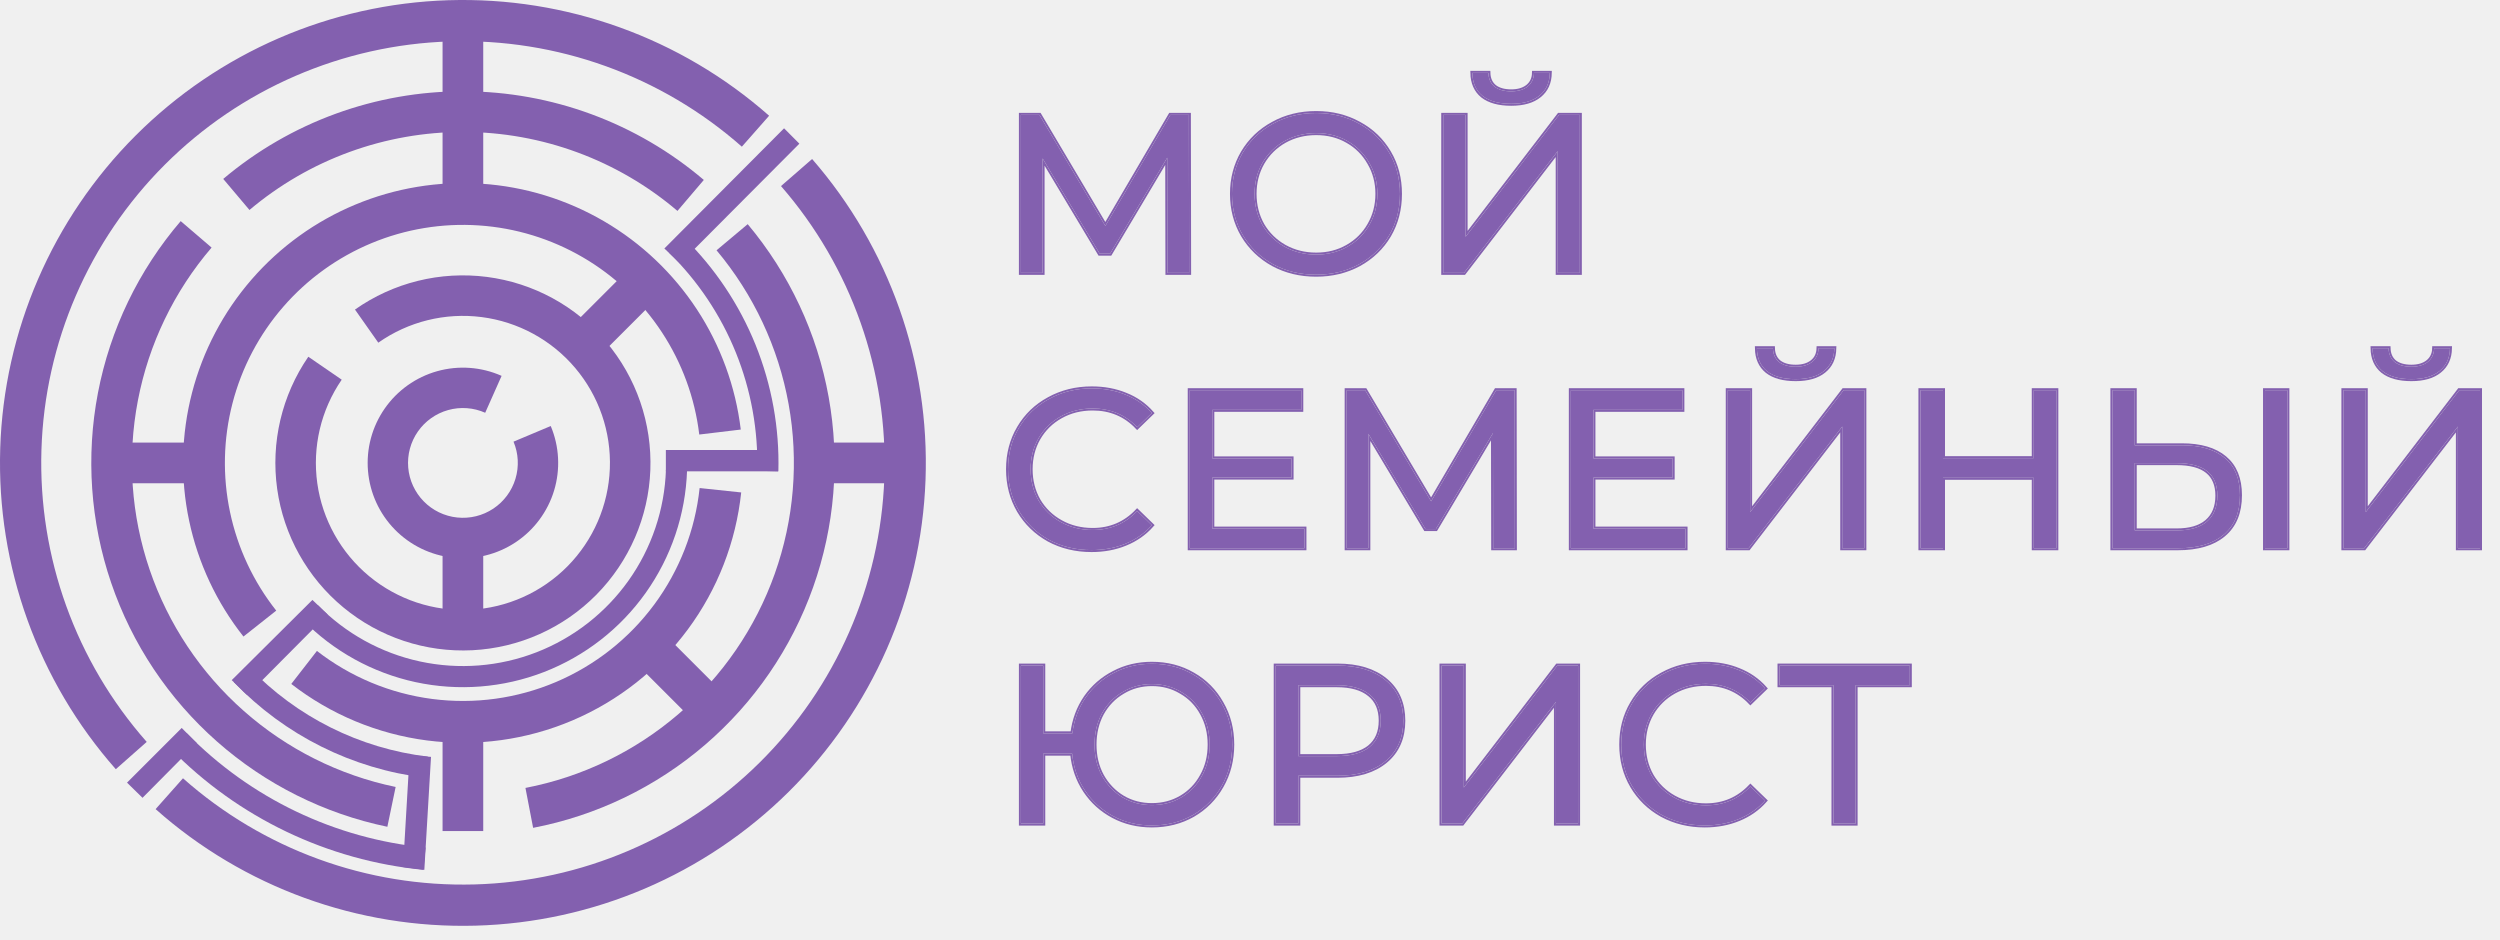
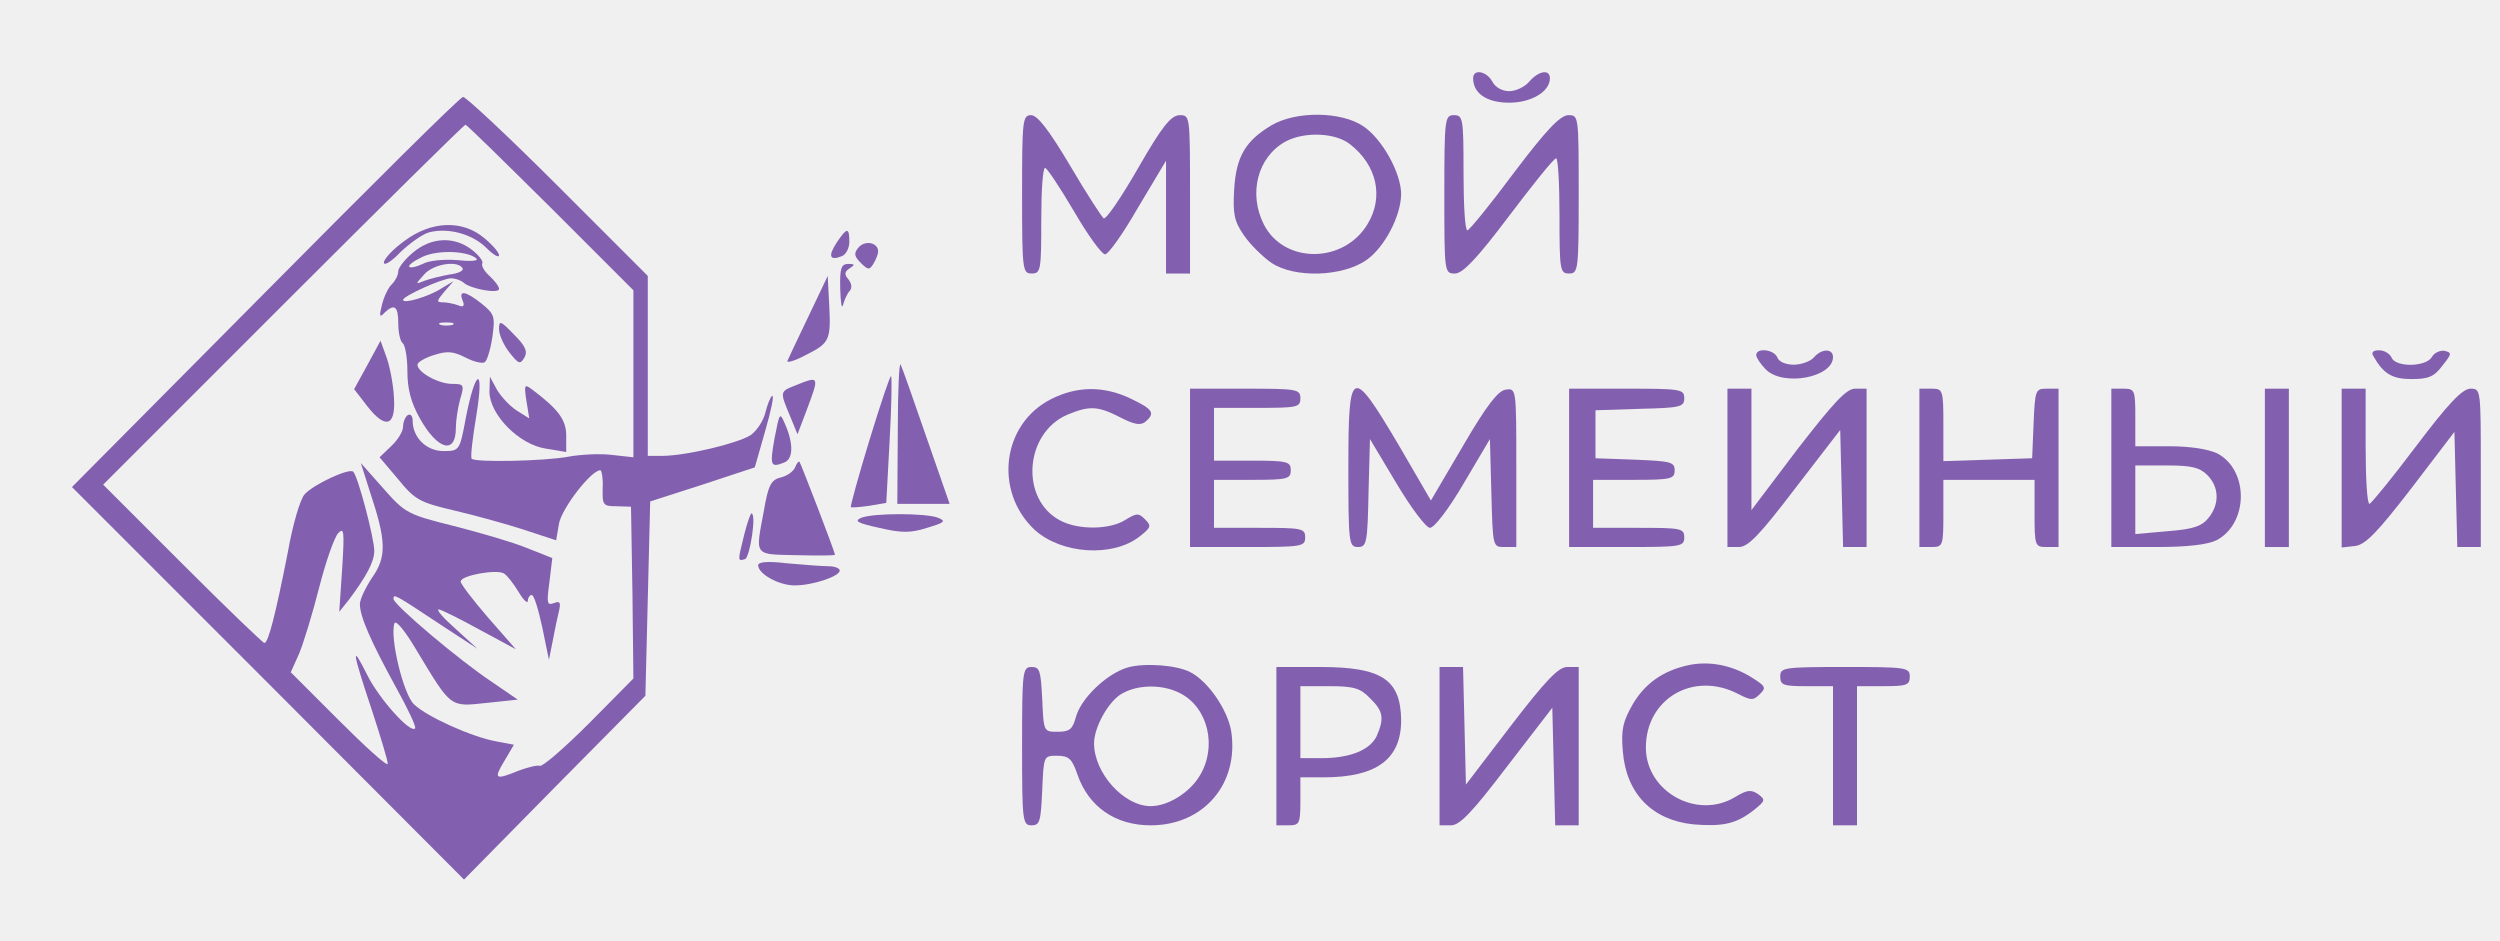
- <svg xmlns="http://www.w3.org/2000/svg" width="125" height="47" viewBox="0 0 125 47" fill="none">
-   <path d="M38.456 5.787C34.041 1.892 28.306 -0.173 22.421 0.011C16.535 0.196 10.941 2.617 6.778 6.781C2.615 10.945 0.195 16.539 0.011 22.425C-0.172 28.31 1.894 34.044 5.79 38.46L7.336 37.095C3.787 33.073 1.905 27.85 2.072 22.489C2.239 17.128 4.444 12.032 8.236 8.239C12.028 4.446 17.124 2.24 22.485 2.072C27.846 1.904 33.07 3.786 37.093 7.334L38.456 5.787Z" fill="#8360af" />
-   <path d="M7.78 40.456C12.178 44.36 17.898 46.444 23.777 46.283C29.656 46.123 35.254 43.731 39.433 39.592C43.611 35.454 46.058 29.88 46.276 24.003C46.494 18.126 44.466 12.386 40.605 7.95L39.05 9.304C42.567 13.345 44.414 18.573 44.216 23.927C44.017 29.28 41.788 34.358 37.982 38.127C34.175 41.897 29.076 44.076 23.721 44.222C18.366 44.368 13.155 42.47 9.149 38.914L7.78 40.456Z" fill="#8360af" />
-   <path d="M9.035 11.056C6.933 13.509 5.507 16.468 4.898 19.64C4.289 22.813 4.517 26.089 5.56 29.146C6.603 32.204 8.425 34.936 10.847 37.074C13.268 39.212 16.205 40.682 19.368 41.339L19.782 39.348C16.965 38.763 14.349 37.454 12.193 35.55C10.036 33.646 8.413 31.212 7.484 28.49C6.555 25.767 6.352 22.849 6.895 20.024C7.437 17.199 8.707 14.564 10.579 12.379L9.035 11.056Z" fill="#8360af" />
-   <path d="M35.191 8.997C31.84 6.145 27.586 4.574 23.186 4.564C18.785 4.555 14.524 6.108 11.162 8.946L12.473 10.499C15.468 7.972 19.262 6.589 23.181 6.598C27.1 6.606 30.889 8.005 33.873 10.546L35.191 8.997Z" fill="#8360af" />
-   <path d="M26.656 41.392C29.834 40.781 32.798 39.35 35.253 37.241C37.708 35.132 39.57 32.419 40.654 29.369C41.738 26.319 42.007 23.039 41.433 19.854C40.86 16.669 39.464 13.688 37.385 11.208L35.827 12.514C37.679 14.723 38.922 17.377 39.432 20.214C39.943 23.051 39.704 25.972 38.738 28.688C37.773 31.404 36.115 33.821 33.928 35.699C31.742 37.577 29.103 38.851 26.272 39.396L26.656 41.392Z" fill="#8360af" />
-   <path d="M14.564 34.197C16.533 35.726 18.875 36.701 21.347 37.022C23.819 37.342 26.332 36.996 28.626 36.02C30.919 35.044 32.911 33.473 34.393 31.469C35.876 29.465 36.797 27.101 37.06 24.622L34.981 24.402C34.758 26.511 33.974 28.521 32.713 30.226C31.452 31.93 29.758 33.267 27.807 34.097C25.856 34.928 23.718 35.222 21.616 34.949C19.513 34.676 17.521 33.847 15.846 32.546L14.564 34.197Z" fill="#8360af" />
-   <path d="M15.416 17.837C14.089 19.769 13.534 22.127 13.859 24.447C14.184 26.767 15.366 28.882 17.172 30.374C18.978 31.867 21.277 32.629 23.617 32.512C25.957 32.394 28.168 31.405 29.815 29.739C31.462 28.072 32.426 25.85 32.517 23.509C32.607 21.168 31.818 18.878 30.305 17.089C28.791 15.3 26.663 14.143 24.34 13.845C22.016 13.547 19.665 14.129 17.749 15.478L18.915 17.134C20.416 16.077 22.26 15.62 24.082 15.854C25.904 16.088 27.572 16.995 28.759 18.397C29.945 19.799 30.564 21.595 30.492 23.43C30.421 25.266 29.666 27.008 28.375 28.315C27.083 29.621 25.35 30.396 23.515 30.489C21.681 30.581 19.878 29.983 18.462 28.813C17.047 27.643 16.12 25.985 15.865 24.166C15.61 22.347 16.046 20.498 17.086 18.984L15.416 17.837Z" fill="#8360af" />
-   <path d="M25.08 18.793C24.067 18.343 22.929 18.26 21.862 18.559C20.795 18.858 19.865 19.519 19.233 20.43C18.601 21.34 18.306 22.442 18.4 23.547C18.493 24.651 18.968 25.688 19.744 26.48C20.52 27.271 21.547 27.767 22.649 27.883C23.751 27.999 24.859 27.727 25.782 27.113C26.705 26.5 27.385 25.584 27.706 24.523C28.026 23.462 27.966 22.323 27.537 21.301L25.676 22.083C25.924 22.672 25.958 23.328 25.773 23.939C25.589 24.551 25.197 25.078 24.665 25.432C24.133 25.785 23.495 25.942 22.86 25.875C22.225 25.809 21.633 25.523 21.186 25.067C20.739 24.611 20.465 24.013 20.411 23.377C20.358 22.741 20.527 22.105 20.891 21.581C21.256 21.056 21.791 20.675 22.406 20.503C23.021 20.331 23.677 20.379 24.26 20.638L25.08 18.793Z" fill="#8360af" />
-   <path d="M37.038 21.478C36.78 19.332 36.029 17.274 34.843 15.467C33.656 13.66 32.067 12.153 30.201 11.063C28.334 9.973 26.24 9.33 24.083 9.186C21.926 9.041 19.765 9.398 17.77 10.229C15.774 11.059 13.998 12.341 12.581 13.973C11.163 15.606 10.144 17.544 9.602 19.637C9.059 21.729 9.009 23.919 9.456 26.034C9.902 28.149 10.832 30.132 12.173 31.827L13.812 30.531C12.671 29.088 11.88 27.402 11.501 25.603C11.121 23.803 11.164 21.941 11.625 20.161C12.086 18.381 12.953 16.732 14.159 15.344C15.364 13.955 16.875 12.865 18.573 12.158C20.27 11.452 22.108 11.148 23.943 11.271C25.778 11.394 27.559 11.941 29.147 12.868C30.735 13.795 32.086 15.077 33.095 16.614C34.104 18.151 34.744 19.901 34.963 21.727L37.038 21.478Z" fill="#8360af" />
-   <rect x="22.128" y="1.414" width="2.034" height="8.162" fill="#8360af" />
-   <rect x="22.128" y="27.016" width="2.034" height="4.416" fill="#8360af" />
-   <rect x="22.128" y="36.691" width="2.034" height="4.862" fill="#8360af" />
-   <rect x="5.954" y="24.163" width="2.034" height="4.862" transform="rotate(-90 5.9541 24.1631)" fill="#8360af" />
-   <rect x="40.785" y="24.163" width="2.034" height="4.862" transform="rotate(-90 40.7847 24.1631)" fill="#8360af" />
-   <rect x="31.506" y="32.87" width="2.034" height="4.862" transform="rotate(-45 31.5063 32.8701)" fill="#8360af" />
-   <rect x="29.472" y="18.298" width="2.034" height="4.862" transform="rotate(-135 29.4717 18.2979)" fill="#8360af" />
-   <path d="M11.696 34.109C14.235 36.761 17.617 38.45 21.263 38.886L21.389 37.83C17.988 37.423 14.833 35.848 12.464 33.374L11.696 34.109Z" fill="#8360af" />
-   <path d="M38.919 23.566C38.976 21.401 38.587 19.247 37.777 17.239C36.966 15.231 35.75 13.411 34.206 11.893L33.464 12.648C34.905 14.064 36.039 15.762 36.795 17.635C37.552 19.509 37.914 21.518 37.861 23.538L38.919 23.566Z" fill="#8360af" />
-   <path d="M8.532 37.439C11.9 40.883 16.377 43.027 21.172 43.492L21.28 42.377C16.748 41.938 12.517 39.911 9.333 36.656L8.532 37.439Z" fill="#8360af" />
-   <path d="M15.13 30.986C16.665 32.557 18.628 33.641 20.774 34.106C22.921 34.57 25.157 34.394 27.204 33.6C29.251 32.805 31.02 31.427 32.291 29.635C33.562 27.844 34.279 25.72 34.353 23.525L33.297 23.489C33.23 25.477 32.581 27.402 31.43 29.024C30.278 30.646 28.676 31.895 26.822 32.615C24.967 33.335 22.942 33.494 20.998 33.073C19.053 32.653 17.276 31.67 15.885 30.248L15.13 30.986Z" fill="#8360af" />
-   <path d="M38.825 22.501L38.899 23.568H33.293V22.501H38.825Z" fill="#8360af" />
-   <path d="M15.621 29.996L16.379 30.723L12.365 34.762L11.586 34.007L15.621 29.996Z" fill="#8360af" />
-   <path d="M39.203 6.415L39.968 7.184L34.004 13.172L33.218 12.424L39.203 6.415Z" fill="#8360af" />
-   <path d="M9.085 36.398L9.838 37.154L7.126 39.891L6.351 39.132L9.085 36.398Z" fill="#8360af" />
-   <path d="M20.481 37.756L21.551 37.844L21.217 43.491L20.152 43.353L20.481 37.756Z" fill="#8360af" />
-   <mask id="path-18-outside-1" maskUnits="userSpaceOnUse" x="49.402" y="2.642" width="75" height="39" fill="black">
-     <rect fill="white" x="49.402" y="2.642" width="75" height="39" />
-     <path d="M58.372 13.644L58.361 7.887L55.505 12.685H54.985L52.129 7.921V13.644H51.045V5.742H51.971L55.267 11.296L58.519 5.742H59.444L59.456 13.644H58.372Z" />
-     <path d="M65.81 13.735C65.012 13.735 64.294 13.561 63.654 13.215C63.014 12.861 62.51 12.376 62.141 11.759C61.78 11.142 61.599 10.453 61.599 9.693C61.599 8.933 61.78 8.244 62.141 7.627C62.51 7.01 63.014 6.528 63.654 6.182C64.294 5.828 65.012 5.652 65.81 5.652C66.6 5.652 67.315 5.828 67.955 6.182C68.595 6.528 69.095 7.01 69.457 7.627C69.818 8.237 69.998 8.925 69.998 9.693C69.998 10.461 69.818 11.153 69.457 11.77C69.095 12.38 68.595 12.861 67.955 13.215C67.315 13.561 66.6 13.735 65.81 13.735ZM65.81 12.73C66.39 12.73 66.909 12.598 67.368 12.335C67.835 12.071 68.2 11.71 68.463 11.251C68.734 10.784 68.87 10.265 68.87 9.693C68.87 9.121 68.734 8.605 68.463 8.146C68.2 7.68 67.835 7.315 67.368 7.051C66.909 6.788 66.39 6.656 65.81 6.656C65.231 6.656 64.704 6.788 64.23 7.051C63.763 7.315 63.394 7.68 63.123 8.146C62.86 8.605 62.728 9.121 62.728 9.693C62.728 10.265 62.86 10.784 63.123 11.251C63.394 11.71 63.763 12.071 64.23 12.335C64.704 12.598 65.231 12.73 65.81 12.73Z" />
-     <path d="M72.162 5.742H73.28V11.838L77.953 5.742H78.992V13.644H77.885V7.559L73.201 13.644H72.162V5.742ZM75.56 5.189C74.943 5.189 74.465 5.057 74.126 4.794C73.795 4.523 73.626 4.139 73.618 3.642H74.42C74.427 3.936 74.529 4.165 74.725 4.331C74.928 4.489 75.206 4.568 75.56 4.568C75.899 4.568 76.17 4.489 76.373 4.331C76.584 4.165 76.693 3.936 76.7 3.642H77.49C77.483 4.131 77.31 4.511 76.971 4.782C76.64 5.053 76.17 5.189 75.56 5.189Z" />
-     <path d="M54.579 27.503C53.789 27.503 53.074 27.33 52.434 26.984C51.802 26.63 51.305 26.148 50.944 25.539C50.583 24.922 50.402 24.229 50.402 23.462C50.402 22.694 50.583 22.005 50.944 21.396C51.305 20.779 51.806 20.297 52.445 19.951C53.085 19.597 53.8 19.42 54.59 19.42C55.207 19.42 55.772 19.525 56.283 19.736C56.795 19.939 57.232 20.244 57.593 20.651L56.859 21.362C56.265 20.737 55.523 20.425 54.635 20.425C54.048 20.425 53.518 20.556 53.044 20.82C52.569 21.083 52.197 21.448 51.926 21.915C51.663 22.374 51.531 22.89 51.531 23.462C51.531 24.034 51.663 24.553 51.926 25.019C52.197 25.479 52.569 25.84 53.044 26.103C53.518 26.367 54.048 26.498 54.635 26.498C55.516 26.498 56.257 26.182 56.859 25.55L57.593 26.261C57.232 26.668 56.791 26.976 56.272 27.187C55.76 27.398 55.196 27.503 54.579 27.503Z" />
-     <path d="M65.222 26.43V27.413H59.487V19.51H65.064V20.492H60.616V22.92H64.578V23.879H60.616V26.43H65.222Z" />
-     <path d="M74.66 27.413L74.649 21.655L71.792 26.453H71.273L68.417 21.689V27.413H67.333V19.51H68.259L71.555 25.065L74.807 19.51H75.732L75.744 27.413H74.66Z" />
-     <path d="M84.277 26.43V27.413H78.542V19.51H84.119V20.492H79.671V22.92H83.633V23.879H79.671V26.43H84.277Z" />
-     <path d="M86.388 19.51H87.506V25.606L92.18 19.51H93.218V27.413H92.112V21.328L87.427 27.413H86.388V19.51ZM89.786 18.957C89.169 18.957 88.691 18.826 88.353 18.562C88.022 18.291 87.852 17.907 87.845 17.411H88.646C88.654 17.704 88.755 17.934 88.951 18.099C89.154 18.257 89.433 18.336 89.786 18.336C90.125 18.336 90.396 18.257 90.599 18.099C90.81 17.934 90.919 17.704 90.927 17.411H91.717C91.709 17.9 91.536 18.28 91.198 18.551C90.866 18.822 90.396 18.957 89.786 18.957Z" />
-     <path d="M102.817 19.51V27.413H101.688V23.89H97.15V27.413H96.021V19.51H97.15V22.908H101.688V19.51H102.817Z" />
-     <path d="M109.086 22.265C110.026 22.265 110.745 22.476 111.242 22.897C111.746 23.319 111.998 23.939 111.998 24.76C111.998 25.625 111.727 26.284 111.185 26.735C110.651 27.187 109.883 27.413 108.882 27.413H105.62V19.51H106.737V22.265H109.086ZM108.837 26.521C109.492 26.521 109.992 26.374 110.339 26.081C110.692 25.779 110.869 25.347 110.869 24.782C110.869 23.699 110.192 23.157 108.837 23.157H106.737V26.521H108.837ZM113.251 19.51H114.369V27.413H113.251V19.51Z" />
-     <path d="M117.17 19.51H118.288V25.606L122.962 19.51H124V27.413H122.894V21.328L118.209 27.413H117.17V19.51ZM120.568 18.957C119.951 18.957 119.473 18.826 119.135 18.562C118.804 18.291 118.634 17.907 118.627 17.411H119.428C119.436 17.704 119.537 17.934 119.733 18.099C119.936 18.257 120.215 18.336 120.568 18.336C120.907 18.336 121.178 18.257 121.381 18.099C121.592 17.934 121.701 17.704 121.709 17.411H122.499C122.491 17.9 122.318 18.28 121.979 18.551C121.648 18.822 121.178 18.957 120.568 18.957Z" />
-     <path d="M57.593 33.189C58.353 33.189 59.038 33.365 59.648 33.719C60.257 34.065 60.735 34.547 61.081 35.164C61.435 35.774 61.612 36.462 61.612 37.23C61.612 37.998 61.435 38.69 61.081 39.307C60.735 39.917 60.257 40.398 59.648 40.752C59.038 41.098 58.353 41.272 57.593 41.272C56.886 41.272 56.242 41.117 55.663 40.809C55.083 40.5 54.613 40.075 54.251 39.533C53.89 38.991 53.676 38.374 53.608 37.682H52.163V41.181H51.045V33.279H52.163V36.666H53.619C53.702 35.996 53.924 35.398 54.285 34.871C54.654 34.344 55.124 33.934 55.696 33.64C56.268 33.339 56.901 33.189 57.593 33.189ZM57.593 40.255C58.135 40.255 58.624 40.128 59.06 39.872C59.505 39.608 59.851 39.247 60.099 38.788C60.355 38.329 60.483 37.81 60.483 37.23C60.483 36.651 60.355 36.131 60.099 35.672C59.851 35.213 59.505 34.856 59.06 34.6C58.624 34.336 58.135 34.205 57.593 34.205C57.059 34.205 56.573 34.336 56.137 34.6C55.7 34.856 55.354 35.213 55.098 35.672C54.85 36.131 54.726 36.651 54.726 37.23C54.726 37.81 54.85 38.329 55.098 38.788C55.354 39.247 55.7 39.608 56.137 39.872C56.573 40.128 57.059 40.255 57.593 40.255Z" />
-     <path d="M66.868 33.279C67.892 33.279 68.697 33.523 69.284 34.013C69.871 34.502 70.165 35.175 70.165 36.033C70.165 36.891 69.871 37.565 69.284 38.054C68.697 38.543 67.892 38.788 66.868 38.788H64.915V41.181H63.786V33.279H66.868ZM66.835 37.806C67.549 37.806 68.095 37.655 68.471 37.354C68.848 37.046 69.036 36.605 69.036 36.033C69.036 35.461 68.848 35.025 68.471 34.724C68.095 34.415 67.549 34.261 66.835 34.261H64.915V37.806H66.835Z" />
-     <path d="M72.074 33.279H73.191V39.375L77.865 33.279H78.904V41.181H77.797V35.096L73.112 41.181H72.074V33.279Z" />
-     <path d="M85.24 41.272C84.449 41.272 83.734 41.098 83.095 40.752C82.462 40.398 81.966 39.917 81.605 39.307C81.243 38.69 81.063 37.998 81.063 37.23C81.063 36.462 81.243 35.774 81.605 35.164C81.966 34.547 82.466 34.065 83.106 33.719C83.746 33.365 84.461 33.189 85.251 33.189C85.868 33.189 86.432 33.294 86.944 33.505C87.456 33.708 87.892 34.013 88.254 34.419L87.52 35.13C86.925 34.506 86.184 34.193 85.296 34.193C84.709 34.193 84.178 34.325 83.704 34.588C83.23 34.852 82.858 35.217 82.587 35.683C82.323 36.142 82.192 36.658 82.192 37.23C82.192 37.802 82.323 38.321 82.587 38.788C82.858 39.247 83.23 39.608 83.704 39.872C84.178 40.135 84.709 40.267 85.296 40.267C86.177 40.267 86.918 39.951 87.52 39.319L88.254 40.03C87.892 40.436 87.452 40.745 86.933 40.955C86.421 41.166 85.857 41.272 85.24 41.272Z" />
-     <path d="M95.49 34.261H92.78V41.181H91.674V34.261H88.976V33.279H95.49V34.261Z" />
-   </mask>
-   <path d="M58.372 13.644L58.361 7.887L55.505 12.685H54.985L52.129 7.921V13.644H51.045V5.742H51.971L55.267 11.296L58.519 5.742H59.444L59.456 13.644H58.372Z" fill="#8360af" />
-   <path d="M65.81 13.735C65.012 13.735 64.294 13.561 63.654 13.215C63.014 12.861 62.51 12.376 62.141 11.759C61.78 11.142 61.599 10.453 61.599 9.693C61.599 8.933 61.78 8.244 62.141 7.627C62.51 7.01 63.014 6.528 63.654 6.182C64.294 5.828 65.012 5.652 65.81 5.652C66.6 5.652 67.315 5.828 67.955 6.182C68.595 6.528 69.095 7.01 69.457 7.627C69.818 8.237 69.998 8.925 69.998 9.693C69.998 10.461 69.818 11.153 69.457 11.77C69.095 12.38 68.595 12.861 67.955 13.215C67.315 13.561 66.6 13.735 65.81 13.735ZM65.81 12.73C66.39 12.73 66.909 12.598 67.368 12.335C67.835 12.071 68.2 11.71 68.463 11.251C68.734 10.784 68.87 10.265 68.87 9.693C68.87 9.121 68.734 8.605 68.463 8.146C68.2 7.68 67.835 7.315 67.368 7.051C66.909 6.788 66.39 6.656 65.81 6.656C65.231 6.656 64.704 6.788 64.23 7.051C63.763 7.315 63.394 7.68 63.123 8.146C62.86 8.605 62.728 9.121 62.728 9.693C62.728 10.265 62.86 10.784 63.123 11.251C63.394 11.71 63.763 12.071 64.23 12.335C64.704 12.598 65.231 12.73 65.81 12.73Z" fill="#8360af" />
-   <path d="M72.162 5.742H73.28V11.838L77.953 5.742H78.992V13.644H77.885V7.559L73.201 13.644H72.162V5.742ZM75.56 5.189C74.943 5.189 74.465 5.057 74.126 4.794C73.795 4.523 73.626 4.139 73.618 3.642H74.42C74.427 3.936 74.529 4.165 74.725 4.331C74.928 4.489 75.206 4.568 75.56 4.568C75.899 4.568 76.17 4.489 76.373 4.331C76.584 4.165 76.693 3.936 76.7 3.642H77.49C77.483 4.131 77.31 4.511 76.971 4.782C76.64 5.053 76.17 5.189 75.56 5.189Z" fill="#8360af" />
-   <path d="M54.579 27.503C53.789 27.503 53.074 27.33 52.434 26.984C51.802 26.63 51.305 26.148 50.944 25.539C50.583 24.922 50.402 24.229 50.402 23.462C50.402 22.694 50.583 22.005 50.944 21.396C51.305 20.779 51.806 20.297 52.445 19.951C53.085 19.597 53.8 19.42 54.59 19.42C55.207 19.42 55.772 19.525 56.283 19.736C56.795 19.939 57.232 20.244 57.593 20.651L56.859 21.362C56.265 20.737 55.523 20.425 54.635 20.425C54.048 20.425 53.518 20.556 53.044 20.82C52.569 21.083 52.197 21.448 51.926 21.915C51.663 22.374 51.531 22.89 51.531 23.462C51.531 24.034 51.663 24.553 51.926 25.019C52.197 25.479 52.569 25.84 53.044 26.103C53.518 26.367 54.048 26.498 54.635 26.498C55.516 26.498 56.257 26.182 56.859 25.55L57.593 26.261C57.232 26.668 56.791 26.976 56.272 27.187C55.76 27.398 55.196 27.503 54.579 27.503Z" fill="#8360af" />
-   <path d="M65.222 26.43V27.413H59.487V19.51H65.064V20.492H60.616V22.92H64.578V23.879H60.616V26.43H65.222Z" fill="#8360af" />
-   <path d="M74.66 27.413L74.649 21.655L71.792 26.453H71.273L68.417 21.689V27.413H67.333V19.51H68.259L71.555 25.065L74.807 19.51H75.732L75.744 27.413H74.66Z" fill="#8360af" />
-   <path d="M84.277 26.43V27.413H78.542V19.51H84.119V20.492H79.671V22.92H83.633V23.879H79.671V26.43H84.277Z" fill="#8360af" />
-   <path d="M86.388 19.51H87.506V25.606L92.18 19.51H93.218V27.413H92.112V21.328L87.427 27.413H86.388V19.51ZM89.786 18.957C89.169 18.957 88.691 18.826 88.353 18.562C88.022 18.291 87.852 17.907 87.845 17.411H88.646C88.654 17.704 88.755 17.934 88.951 18.099C89.154 18.257 89.433 18.336 89.786 18.336C90.125 18.336 90.396 18.257 90.599 18.099C90.81 17.934 90.919 17.704 90.927 17.411H91.717C91.709 17.9 91.536 18.28 91.198 18.551C90.866 18.822 90.396 18.957 89.786 18.957Z" fill="#8360af" />
-   <path d="M102.817 19.51V27.413H101.688V23.89H97.15V27.413H96.021V19.51H97.15V22.908H101.688V19.51H102.817Z" fill="#8360af" />
-   <path d="M109.086 22.265C110.026 22.265 110.745 22.476 111.242 22.897C111.746 23.319 111.998 23.939 111.998 24.76C111.998 25.625 111.727 26.284 111.185 26.735C110.651 27.187 109.883 27.413 108.882 27.413H105.62V19.51H106.737V22.265H109.086ZM108.837 26.521C109.492 26.521 109.992 26.374 110.339 26.081C110.692 25.779 110.869 25.347 110.869 24.782C110.869 23.699 110.192 23.157 108.837 23.157H106.737V26.521H108.837ZM113.251 19.51H114.369V27.413H113.251V19.51Z" fill="#8360af" />
-   <path d="M117.17 19.51H118.288V25.606L122.962 19.51H124V27.413H122.894V21.328L118.209 27.413H117.17V19.51ZM120.568 18.957C119.951 18.957 119.473 18.826 119.135 18.562C118.804 18.291 118.634 17.907 118.627 17.411H119.428C119.436 17.704 119.537 17.934 119.733 18.099C119.936 18.257 120.215 18.336 120.568 18.336C120.907 18.336 121.178 18.257 121.381 18.099C121.592 17.934 121.701 17.704 121.709 17.411H122.499C122.491 17.9 122.318 18.28 121.979 18.551C121.648 18.822 121.178 18.957 120.568 18.957Z" fill="#8360af" />
-   <path d="M57.593 33.189C58.353 33.189 59.038 33.365 59.648 33.719C60.257 34.065 60.735 34.547 61.081 35.164C61.435 35.774 61.612 36.462 61.612 37.23C61.612 37.998 61.435 38.69 61.081 39.307C60.735 39.917 60.257 40.398 59.648 40.752C59.038 41.098 58.353 41.272 57.593 41.272C56.886 41.272 56.242 41.117 55.663 40.809C55.083 40.5 54.613 40.075 54.251 39.533C53.89 38.991 53.676 38.374 53.608 37.682H52.163V41.181H51.045V33.279H52.163V36.666H53.619C53.702 35.996 53.924 35.398 54.285 34.871C54.654 34.344 55.124 33.934 55.696 33.64C56.268 33.339 56.901 33.189 57.593 33.189ZM57.593 40.255C58.135 40.255 58.624 40.128 59.06 39.872C59.505 39.608 59.851 39.247 60.099 38.788C60.355 38.329 60.483 37.81 60.483 37.23C60.483 36.651 60.355 36.131 60.099 35.672C59.851 35.213 59.505 34.856 59.06 34.6C58.624 34.336 58.135 34.205 57.593 34.205C57.059 34.205 56.573 34.336 56.137 34.6C55.7 34.856 55.354 35.213 55.098 35.672C54.85 36.131 54.726 36.651 54.726 37.23C54.726 37.81 54.85 38.329 55.098 38.788C55.354 39.247 55.7 39.608 56.137 39.872C56.573 40.128 57.059 40.255 57.593 40.255Z" fill="#8360af" />
-   <path d="M66.868 33.279C67.892 33.279 68.697 33.523 69.284 34.013C69.871 34.502 70.165 35.175 70.165 36.033C70.165 36.891 69.871 37.565 69.284 38.054C68.697 38.543 67.892 38.788 66.868 38.788H64.915V41.181H63.786V33.279H66.868ZM66.835 37.806C67.549 37.806 68.095 37.655 68.471 37.354C68.848 37.046 69.036 36.605 69.036 36.033C69.036 35.461 68.848 35.025 68.471 34.724C68.095 34.415 67.549 34.261 66.835 34.261H64.915V37.806H66.835Z" fill="#8360af" />
-   <path d="M72.074 33.279H73.191V39.375L77.865 33.279H78.904V41.181H77.797V35.096L73.112 41.181H72.074V33.279Z" fill="#8360af" />
-   <path d="M85.24 41.272C84.449 41.272 83.734 41.098 83.095 40.752C82.462 40.398 81.966 39.917 81.605 39.307C81.243 38.69 81.063 37.998 81.063 37.23C81.063 36.462 81.243 35.774 81.605 35.164C81.966 34.547 82.466 34.065 83.106 33.719C83.746 33.365 84.461 33.189 85.251 33.189C85.868 33.189 86.432 33.294 86.944 33.505C87.456 33.708 87.892 34.013 88.254 34.419L87.52 35.13C86.925 34.506 86.184 34.193 85.296 34.193C84.709 34.193 84.178 34.325 83.704 34.588C83.23 34.852 82.858 35.217 82.587 35.683C82.323 36.142 82.192 36.658 82.192 37.23C82.192 37.802 82.323 38.321 82.587 38.788C82.858 39.247 83.23 39.608 83.704 39.872C84.178 40.135 84.709 40.267 85.296 40.267C86.177 40.267 86.918 39.951 87.52 39.319L88.254 40.03C87.892 40.436 87.452 40.745 86.933 40.955C86.421 41.166 85.857 41.272 85.24 41.272Z" fill="#8360af" />
-   <path d="M95.49 34.261H92.78V41.181H91.674V34.261H88.976V33.279H95.49V34.261Z" fill="#8360af" />
-   <path d="M58.372 13.644L58.361 7.887L55.505 12.685H54.985L52.129 7.921V13.644H51.045V5.742H51.971L55.267 11.296L58.519 5.742H59.444L59.456 13.644H58.372Z" stroke="#8360af" stroke-width="0.2" mask="url(#path-18-outside-1)" />
-   <path d="M65.81 13.735C65.012 13.735 64.294 13.561 63.654 13.215C63.014 12.861 62.51 12.376 62.141 11.759C61.78 11.142 61.599 10.453 61.599 9.693C61.599 8.933 61.78 8.244 62.141 7.627C62.51 7.01 63.014 6.528 63.654 6.182C64.294 5.828 65.012 5.652 65.81 5.652C66.6 5.652 67.315 5.828 67.955 6.182C68.595 6.528 69.095 7.01 69.457 7.627C69.818 8.237 69.998 8.925 69.998 9.693C69.998 10.461 69.818 11.153 69.457 11.77C69.095 12.38 68.595 12.861 67.955 13.215C67.315 13.561 66.6 13.735 65.81 13.735ZM65.81 12.73C66.39 12.73 66.909 12.598 67.368 12.335C67.835 12.071 68.2 11.71 68.463 11.251C68.734 10.784 68.87 10.265 68.87 9.693C68.87 9.121 68.734 8.605 68.463 8.146C68.2 7.68 67.835 7.315 67.368 7.051C66.909 6.788 66.39 6.656 65.81 6.656C65.231 6.656 64.704 6.788 64.23 7.051C63.763 7.315 63.394 7.68 63.123 8.146C62.86 8.605 62.728 9.121 62.728 9.693C62.728 10.265 62.86 10.784 63.123 11.251C63.394 11.71 63.763 12.071 64.23 12.335C64.704 12.598 65.231 12.73 65.81 12.73Z" stroke="#8360af" stroke-width="0.2" mask="url(#path-18-outside-1)" />
-   <path d="M72.162 5.742H73.28V11.838L77.953 5.742H78.992V13.644H77.885V7.559L73.201 13.644H72.162V5.742ZM75.56 5.189C74.943 5.189 74.465 5.057 74.126 4.794C73.795 4.523 73.626 4.139 73.618 3.642H74.42C74.427 3.936 74.529 4.165 74.725 4.331C74.928 4.489 75.206 4.568 75.56 4.568C75.899 4.568 76.17 4.489 76.373 4.331C76.584 4.165 76.693 3.936 76.7 3.642H77.49C77.483 4.131 77.31 4.511 76.971 4.782C76.64 5.053 76.17 5.189 75.56 5.189Z" stroke="#8360af" stroke-width="0.2" mask="url(#path-18-outside-1)" />
-   <path d="M54.579 27.503C53.789 27.503 53.074 27.33 52.434 26.984C51.802 26.63 51.305 26.148 50.944 25.539C50.583 24.922 50.402 24.229 50.402 23.462C50.402 22.694 50.583 22.005 50.944 21.396C51.305 20.779 51.806 20.297 52.445 19.951C53.085 19.597 53.8 19.42 54.59 19.42C55.207 19.42 55.772 19.525 56.283 19.736C56.795 19.939 57.232 20.244 57.593 20.651L56.859 21.362C56.265 20.737 55.523 20.425 54.635 20.425C54.048 20.425 53.518 20.556 53.044 20.82C52.569 21.083 52.197 21.448 51.926 21.915C51.663 22.374 51.531 22.89 51.531 23.462C51.531 24.034 51.663 24.553 51.926 25.019C52.197 25.479 52.569 25.84 53.044 26.103C53.518 26.367 54.048 26.498 54.635 26.498C55.516 26.498 56.257 26.182 56.859 25.55L57.593 26.261C57.232 26.668 56.791 26.976 56.272 27.187C55.76 27.398 55.196 27.503 54.579 27.503Z" stroke="#8360af" stroke-width="0.2" mask="url(#path-18-outside-1)" />
-   <path d="M65.222 26.43V27.413H59.487V19.51H65.064V20.492H60.616V22.92H64.578V23.879H60.616V26.43H65.222Z" stroke="#8360af" stroke-width="0.2" mask="url(#path-18-outside-1)" />
-   <path d="M74.66 27.413L74.649 21.655L71.792 26.453H71.273L68.417 21.689V27.413H67.333V19.51H68.259L71.555 25.065L74.807 19.51H75.732L75.744 27.413H74.66Z" stroke="#8360af" stroke-width="0.2" mask="url(#path-18-outside-1)" />
-   <path d="M84.277 26.43V27.413H78.542V19.51H84.119V20.492H79.671V22.92H83.633V23.879H79.671V26.43H84.277Z" stroke="#8360af" stroke-width="0.2" mask="url(#path-18-outside-1)" />
-   <path d="M86.388 19.51H87.506V25.606L92.18 19.51H93.218V27.413H92.112V21.328L87.427 27.413H86.388V19.51ZM89.786 18.957C89.169 18.957 88.691 18.826 88.353 18.562C88.022 18.291 87.852 17.907 87.845 17.411H88.646C88.654 17.704 88.755 17.934 88.951 18.099C89.154 18.257 89.433 18.336 89.786 18.336C90.125 18.336 90.396 18.257 90.599 18.099C90.81 17.934 90.919 17.704 90.927 17.411H91.717C91.709 17.9 91.536 18.28 91.198 18.551C90.866 18.822 90.396 18.957 89.786 18.957Z" stroke="#8360af" stroke-width="0.2" mask="url(#path-18-outside-1)" />
-   <path d="M102.817 19.51V27.413H101.688V23.89H97.15V27.413H96.021V19.51H97.15V22.908H101.688V19.51H102.817Z" stroke="#8360af" stroke-width="0.2" mask="url(#path-18-outside-1)" />
-   <path d="M109.086 22.265C110.026 22.265 110.745 22.476 111.242 22.897C111.746 23.319 111.998 23.939 111.998 24.76C111.998 25.625 111.727 26.284 111.185 26.735C110.651 27.187 109.883 27.413 108.882 27.413H105.62V19.51H106.737V22.265H109.086ZM108.837 26.521C109.492 26.521 109.992 26.374 110.339 26.081C110.692 25.779 110.869 25.347 110.869 24.782C110.869 23.699 110.192 23.157 108.837 23.157H106.737V26.521H108.837ZM113.251 19.51H114.369V27.413H113.251V19.51Z" stroke="#8360af" stroke-width="0.2" mask="url(#path-18-outside-1)" />
-   <path d="M117.17 19.51H118.288V25.606L122.962 19.51H124V27.413H122.894V21.328L118.209 27.413H117.17V19.51ZM120.568 18.957C119.951 18.957 119.473 18.826 119.135 18.562C118.804 18.291 118.634 17.907 118.627 17.411H119.428C119.436 17.704 119.537 17.934 119.733 18.099C119.936 18.257 120.215 18.336 120.568 18.336C120.907 18.336 121.178 18.257 121.381 18.099C121.592 17.934 121.701 17.704 121.709 17.411H122.499C122.491 17.9 122.318 18.28 121.979 18.551C121.648 18.822 121.178 18.957 120.568 18.957Z" stroke="#8360af" stroke-width="0.2" mask="url(#path-18-outside-1)" />
-   <path d="M57.593 33.189C58.353 33.189 59.038 33.365 59.648 33.719C60.257 34.065 60.735 34.547 61.081 35.164C61.435 35.774 61.612 36.462 61.612 37.23C61.612 37.998 61.435 38.69 61.081 39.307C60.735 39.917 60.257 40.398 59.648 40.752C59.038 41.098 58.353 41.272 57.593 41.272C56.886 41.272 56.242 41.117 55.663 40.809C55.083 40.5 54.613 40.075 54.251 39.533C53.89 38.991 53.676 38.374 53.608 37.682H52.163V41.181H51.045V33.279H52.163V36.666H53.619C53.702 35.996 53.924 35.398 54.285 34.871C54.654 34.344 55.124 33.934 55.696 33.64C56.268 33.339 56.901 33.189 57.593 33.189ZM57.593 40.255C58.135 40.255 58.624 40.128 59.06 39.872C59.505 39.608 59.851 39.247 60.099 38.788C60.355 38.329 60.483 37.81 60.483 37.23C60.483 36.651 60.355 36.131 60.099 35.672C59.851 35.213 59.505 34.856 59.06 34.6C58.624 34.336 58.135 34.205 57.593 34.205C57.059 34.205 56.573 34.336 56.137 34.6C55.7 34.856 55.354 35.213 55.098 35.672C54.85 36.131 54.726 36.651 54.726 37.23C54.726 37.81 54.85 38.329 55.098 38.788C55.354 39.247 55.7 39.608 56.137 39.872C56.573 40.128 57.059 40.255 57.593 40.255Z" stroke="#8360af" stroke-width="0.2" mask="url(#path-18-outside-1)" />
-   <path d="M66.868 33.279C67.892 33.279 68.697 33.523 69.284 34.013C69.871 34.502 70.165 35.175 70.165 36.033C70.165 36.891 69.871 37.565 69.284 38.054C68.697 38.543 67.892 38.788 66.868 38.788H64.915V41.181H63.786V33.279H66.868ZM66.835 37.806C67.549 37.806 68.095 37.655 68.471 37.354C68.848 37.046 69.036 36.605 69.036 36.033C69.036 35.461 68.848 35.025 68.471 34.724C68.095 34.415 67.549 34.261 66.835 34.261H64.915V37.806H66.835Z" stroke="#8360af" stroke-width="0.2" mask="url(#path-18-outside-1)" />
-   <path d="M72.074 33.279H73.191V39.375L77.865 33.279H78.904V41.181H77.797V35.096L73.112 41.181H72.074V33.279Z" stroke="#8360af" stroke-width="0.2" mask="url(#path-18-outside-1)" />
-   <path d="M85.24 41.272C84.449 41.272 83.734 41.098 83.095 40.752C82.462 40.398 81.966 39.917 81.605 39.307C81.243 38.69 81.063 37.998 81.063 37.23C81.063 36.462 81.243 35.774 81.605 35.164C81.966 34.547 82.466 34.065 83.106 33.719C83.746 33.365 84.461 33.189 85.251 33.189C85.868 33.189 86.432 33.294 86.944 33.505C87.456 33.708 87.892 34.013 88.254 34.419L87.52 35.13C86.925 34.506 86.184 34.193 85.296 34.193C84.709 34.193 84.178 34.325 83.704 34.588C83.23 34.852 82.858 35.217 82.587 35.683C82.323 36.142 82.192 36.658 82.192 37.23C82.192 37.802 82.323 38.321 82.587 38.788C82.858 39.247 83.23 39.608 83.704 39.872C84.178 40.135 84.709 40.267 85.296 40.267C86.177 40.267 86.918 39.951 87.52 39.319L88.254 40.03C87.892 40.436 87.452 40.745 86.933 40.955C86.421 41.166 85.857 41.272 85.24 41.272Z" stroke="#8360af" stroke-width="0.2" mask="url(#path-18-outside-1)" />
-   <path d="M95.49 34.261H92.78V41.181H91.674V34.261H88.976V33.279H95.49V34.261Z" stroke="#8360af" stroke-width="0.2" mask="url(#path-18-outside-1)" />
+ <svg xmlns="http://www.w3.org/2000/svg" version="1.0" width="521pt" height="196pt" viewBox="0 0 521 196" preserveAspectRatio="xMidYMid meet">
+   <g transform="translate(0,196) scale(0.1,-0.1)" fill="#8360af" stroke="none">
+     <path d="M3070 1797 c0 -31 27 -50 72 -51 47 -1 88 22 88 51 0 19 -23 16 -43 -7 -9 -11 -28 -20 -42 -20 -14 0 -29 8 -35 20 -12 22 -40 27 -40 7z" />
+     <path d="M553 1351 l-403 -406 409 -409 408 -409 189 192 189 191 5 202 5 203 109 35 109 36 22 77 c12 42 19 74 14 72 -4 -3 -10 -19 -14 -35 -4 -17 -18 -38 -31 -47 -27 -17 -131 -42 -181 -43 l-33 0 0 188 0 187 -188 188 c-103 103 -192 186 -197 185 -6 0 -191 -184 -412 -407z m594 177 l173 -173 0 -174 0 -174 -45 5 c-24 3 -66 1 -92 -4 -50 -9 -192 -12 -200 -4 -3 3 2 44 10 92 17 105 -3 95 -23 -11 -12 -64 -13 -65 -46 -65 -35 0 -64 28 -64 63 0 10 -4 15 -10 12 -5 -3 -10 -14 -10 -24 0 -10 -11 -28 -25 -41 l-24 -23 39 -46 c35 -43 45 -48 117 -65 43 -10 108 -28 145 -40 l67 -22 6 35 c6 32 67 111 86 111 3 0 6 -17 5 -37 -1 -36 1 -38 29 -38 l30 -1 3 -179 2 -179 -92 -93 c-51 -51 -97 -91 -103 -89 -5 2 -25 -3 -44 -10 -49 -20 -53 -18 -30 20 l20 34 -37 7 c-50 9 -144 51 -171 77 -22 20 -51 139 -41 169 3 8 23 -17 46 -56 73 -121 69 -118 145 -110 l66 7 -54 37 c-68 45 -205 161 -205 173 0 11 2 10 100 -55 l75 -49 -45 41 c-25 22 -41 40 -36 41 5 0 43 -19 85 -42 l76 -41 -57 65 c-32 37 -58 71 -58 76 0 13 75 26 90 17 7 -4 20 -21 31 -39 10 -17 19 -25 19 -18 0 6 4 12 8 12 5 0 14 -30 22 -67 l14 -68 8 40 c4 22 10 50 13 62 4 18 2 21 -11 16 -14 -5 -15 0 -9 44 l6 50 -53 21 c-29 12 -98 32 -153 46 -96 24 -101 27 -146 78 l-47 53 19 -60 c34 -102 35 -135 5 -178 -14 -21 -26 -46 -26 -56 0 -26 23 -78 75 -173 25 -45 43 -83 40 -86 -10 -11 -76 63 -100 112 -34 68 -31 49 10 -74 19 -58 34 -108 33 -112 -2 -5 -48 37 -102 91 l-100 100 17 38 c9 21 28 83 42 138 14 55 32 106 40 114 12 13 13 3 8 -75 l-6 -89 20 25 c36 48 53 79 53 102 0 26 -34 156 -44 165 -8 8 -82 -26 -101 -47 -9 -9 -25 -63 -35 -120 -26 -132 -41 -190 -49 -190 -3 0 -80 74 -171 165 l-165 165 375 375 c206 206 377 375 380 375 3 0 82 -78 177 -172z" />
+     <path d="M843 1458 c-24 -17 -43 -38 -43 -45 0 -8 16 2 35 22 20 19 47 38 60 41 40 10 90 -4 119 -33 14 -14 26 -21 26 -15 0 6 -14 22 -31 36 -45 38 -110 36 -166 -6z" />
+     <path d="M861 1434 c-17 -14 -31 -32 -31 -39 0 -8 -6 -20 -13 -27 -8 -7 -17 -27 -21 -43 -6 -24 -5 -28 5 -17 21 20 29 14 29 -22 0 -19 4 -37 9 -41 5 -3 10 -29 10 -58 0 -37 7 -65 26 -99 37 -66 75 -76 75 -20 0 15 4 42 9 60 9 30 8 32 -17 32 -28 0 -72 24 -72 40 0 5 15 14 34 20 28 9 40 8 66 -5 17 -9 35 -13 40 -10 5 3 12 26 16 52 6 43 5 48 -22 70 -34 27 -49 29 -40 7 5 -12 2 -15 -10 -10 -8 3 -23 6 -31 6 -14 0 -13 3 3 22 l19 22 -25 -15 c-26 -17 -80 -33 -80 -24 0 8 82 45 100 45 9 0 20 -4 26 -9 14 -13 74 -24 74 -13 0 5 -9 17 -20 27 -11 10 -17 21 -15 26 3 4 -7 17 -21 28 -37 29 -85 27 -123 -5z m132 -13 c5 -5 -14 -6 -41 -3 -28 2 -59 -1 -71 -8 -13 -6 -25 -9 -28 -6 -3 3 9 12 28 21 33 15 95 12 112 -4z m-29 -20 c3 -5 -9 -11 -27 -13 -17 -3 -41 -9 -52 -13 -20 -8 -20 -8 -1 13 19 22 70 30 80 13z m-21 -118 c-7 -2 -19 -2 -25 0 -7 3 -2 5 12 5 14 0 19 -2 13 -5z" />
+     <path d="M1040 1274 c0 -12 10 -34 22 -49 19 -24 22 -25 31 -10 7 13 2 24 -22 48 -28 29 -31 30 -31 11z" />
+     <path d="M766 1200 l-28 -51 27 -35 c38 -49 60 -43 56 17 -1 25 -8 63 -15 83 l-13 36 -27 -50z" />
+     <path d="M1020 1144 c0 -48 62 -111 118 -119 l42 -7 0 34 c0 33 -16 55 -72 97 -15 11 -16 9 -11 -24 l6 -37 -27 17 c-15 10 -33 30 -41 44 l-14 26 -1 -31z" />
+     <path d="M2130 1555 c0 -158 1 -165 20 -165 19 0 20 7 20 110 0 61 3 110 8 110 4 0 31 -41 60 -90 29 -50 58 -90 65 -90 7 0 38 44 69 98 l58 97 0 -117 0 -118 25 0 25 0 0 165 c0 165 0 165 -22 165 -18 -1 -36 -23 -86 -110 -35 -61 -67 -108 -72 -105 -4 3 -36 52 -70 110 -44 74 -68 105 -81 105 -18 0 -19 -10 -19 -165z" />
+     <path d="M2650 1699 c-54 -32 -74 -65 -78 -134 -3 -50 0 -66 20 -95 13 -19 39 -45 58 -58 48 -32 149 -29 199 7 37 27 70 90 71 136 0 45 -40 116 -79 142 -46 31 -140 32 -191 2z m164 -40 c56 -44 70 -110 36 -166 -50 -83 -174 -83 -216 -1 -33 65 -13 141 45 173 39 21 104 19 135 -6z" />
+     <path d="M3010 1555 c0 -165 0 -165 23 -165 16 1 45 31 112 120 50 66 93 120 98 120 4 0 7 -54 7 -120 0 -113 1 -120 20 -120 19 0 20 7 20 165 0 165 0 165 -22 165 -17 -1 -45 -30 -113 -120 -49 -66 -93 -120 -97 -120 -5 0 -8 54 -8 120 0 113 -1 120 -20 120 -19 0 -20 -7 -20 -165z" />
+     <path d="M1744 1455 c-19 -29 -15 -39 10 -29 9 3 16 17 16 30 0 31 -5 30 -26 -1z" />
+     <path d="M1789 1444 c-10 -12 -9 -18 5 -32 15 -15 18 -15 26 -2 5 8 10 20 10 26 0 19 -28 24 -41 8z" />
+     <path d="M1751 1358 c1 -29 3 -44 6 -33 3 11 9 24 14 29 5 6 4 15 -3 24 -9 10 -8 16 3 23 11 7 11 9 -3 9 -15 0 -18 -9 -17 -52z" />
+     <path d="M1685 1301 c-22 -46 -42 -88 -44 -93 -2 -5 16 0 38 12 50 25 53 31 49 106 l-3 59 -40 -84z" />
+     <path d="M3660 1220 c0 -5 9 -19 20 -30 36 -36 140 -17 140 26 0 18 -24 18 -40 -1 -7 -8 -26 -15 -42 -15 -16 0 -31 6 -34 15 -7 17 -44 21 -44 5z" />
+     <path d="M4946 1218 c21 -37 39 -48 80 -48 35 0 47 5 64 28 20 25 20 27 4 31 -9 1 -21 -4 -26 -13 -12 -21 -76 -22 -84 -1 -4 8 -15 15 -26 15 -12 0 -17 -4 -12 -12z" />
+     <path d="M1871 1063 l-1 -153 54 0 55 0 -48 138 c-26 75 -50 144 -54 152 -3 8 -6 -54 -6 -137z" />
+     <path d="M1812 1043 c-23 -75 -40 -138 -39 -140 2 -1 19 0 39 3 l35 6 7 130 c4 72 5 132 3 134 -2 2 -22 -58 -45 -133z" />
+     <path d="M1658 1157 c-33 -13 -33 -13 -12 -63 l16 -39 19 50 c27 72 27 72 -23 52z" />
+     <path d="M2190 1128 c-102 -52 -119 -192 -34 -272 56 -51 163 -58 219 -14 24 19 25 22 11 36 -13 13 -17 13 -40 -1 -32 -21 -98 -22 -136 -2 -85 44 -75 183 15 221 46 19 63 18 110 -6 29 -15 42 -17 52 -9 21 18 16 26 -30 48 -56 27 -112 27 -167 -1z" />
+     <path d="M2480 985 l0 -165 120 0 c113 0 120 1 120 20 0 19 -7 20 -95 20 l-95 0 0 50 0 50 80 0 c73 0 80 2 80 20 0 18 -7 20 -80 20 l-80 0 0 55 0 55 90 0 c83 0 90 1 90 20 0 19 -7 20 -115 20 l-115 0 0 -165z" />
+     <path d="M2810 985 c0 -157 1 -165 20 -165 18 0 20 8 22 113 l3 112 55 -92 c31 -52 62 -93 70 -93 9 0 39 39 70 92 l55 93 3 -113 c3 -112 3 -112 27 -112 l25 0 0 166 c0 165 0 165 -22 162 -16 -2 -40 -33 -89 -117 l-67 -114 -68 117 c-98 165 -104 162 -104 -49z" />
+     <path d="M3270 985 l0 -165 120 0 c113 0 120 1 120 20 0 19 -7 20 -95 20 l-95 0 0 50 0 50 85 0 c78 0 85 2 85 20 0 17 -8 19 -82 22 l-83 3 0 50 0 50 93 3 c84 2 92 4 92 22 0 19 -7 20 -120 20 l-120 0 0 -165z" />
+     <path d="M3600 985 l0 -165 24 0 c19 0 44 26 117 122 l94 122 3 -122 3 -122 24 0 25 0 0 165 0 165 -24 0 c-18 0 -44 -28 -120 -126 l-96 -127 0 127 0 126 -25 0 -25 0 0 -165z" />
+     <path d="M4000 985 l0 -165 25 0 c24 0 25 2 25 70 l0 70 95 0 95 0 0 -70 c0 -68 1 -70 25 -70 l25 0 0 165 0 165 -25 0 c-23 0 -24 -3 -27 -72 l-3 -73 -92 -3 -93 -3 0 76 c0 73 -1 75 -25 75 l-25 0 0 -165z" />
+     <path d="M4400 985 l0 -165 95 0 c64 0 105 5 124 14 67 35 68 146 2 181 -19 9 -56 15 -101 15 l-70 0 0 60 c0 57 -1 60 -25 60 l-25 0 0 -165z m200 -15 c25 -25 26 -61 2 -90 -14 -17 -32 -23 -85 -27 l-67 -6 0 72 0 71 65 0 c52 0 69 -4 85 -20z" />
+     <path d="M4720 985 l0 -165 25 0 25 0 0 165 0 165 -25 0 -25 0 0 -165z" />
+     <path d="M4880 984 l0 -165 27 3 c22 2 47 28 118 120 l90 118 3 -120 3 -120 24 0 25 0 0 165 c0 165 0 165 -22 165 -17 -1 -45 -30 -113 -120 -49 -65 -93 -119 -97 -120 -5 0 -8 54 -8 120 l0 120 -25 0 -25 0 0 -166z" />
+     <path d="M1614 1046 c-10 -57 -8 -61 20 -50 19 7 20 38 3 78 -12 28 -12 28 -23 -28z" />
+     <path d="M1657 986 c-4 -9 -17 -18 -30 -21 -20 -5 -26 -16 -35 -69 -18 -96 -22 -91 68 -93 44 -1 80 -1 80 1 0 6 -71 190 -74 194 -2 1 -6 -4 -9 -12z" />
+     <path d="M1551 846 c-14 -56 -14 -56 2 -51 10 5 24 95 13 95 -2 0 -9 -20 -15 -44z" />
+     <path d="M1795 881 c-16 -7 -8 -11 37 -21 47 -11 66 -11 100 0 37 11 40 14 23 21 -26 10 -134 10 -160 0z" />
+     <path d="M1580 782 c0 -18 43 -42 76 -42 38 0 94 19 94 31 0 5 -11 9 -24 9 -12 0 -51 3 -85 6 -41 5 -61 3 -61 -4z" />
+     <path d="M2350 569 c-44 -13 -98 -65 -108 -104 -7 -25 -13 -30 -38 -30 -29 0 -29 0 -32 68 -3 59 -5 67 -22 67 -19 0 -20 -8 -20 -165 0 -157 1 -165 20 -165 17 0 19 8 22 73 3 72 3 72 31 72 24 0 31 -6 42 -38 23 -68 79 -107 153 -107 110 0 184 86 168 195 -7 45 -48 105 -85 124 -28 15 -95 20 -131 10z m110 -54 c58 -30 77 -112 40 -172 -21 -35 -66 -63 -102 -63 -56 0 -118 69 -118 131 0 34 31 89 59 104 34 19 85 19 121 0z" />
+     <path d="M3515 573 c-51 -12 -87 -38 -112 -80 -21 -37 -25 -53 -21 -99 7 -88 61 -143 147 -152 61 -5 89 1 125 29 25 20 26 22 10 34 -15 10 -23 9 -48 -6 -79 -48 -186 11 -186 103 0 102 99 160 192 112 27 -14 32 -14 45 -1 14 13 12 17 -10 31 -44 30 -96 40 -142 29z" />
+     <path d="M2660 405 l0 -165 25 0 c23 0 25 3 25 50 l0 50 48 0 c111 0 162 38 162 119 -1 85 -40 111 -169 111 l-91 0 0 -165z m195 100 c28 -27 30 -42 14 -79 -14 -29 -55 -46 -115 -46 l-44 0 0 75 0 75 60 0 c51 0 65 -4 85 -25z" />
+     <path d="M3000 405 l0 -165 24 0 c18 0 44 27 117 123 l94 122 3 -122 3 -123 24 0 25 0 0 165 0 165 -24 0 c-18 0 -44 -27 -117 -122 l-94 -123 -3 123 -3 122 -24 0 -25 0 0 -165z" />
+     <path d="M3710 550 c0 -18 7 -20 55 -20 l55 0 0 -145 0 -145 25 0 25 0 0 145 0 145 55 0 c48 0 55 2 55 20 0 19 -7 20 -135 20 -128 0 -135 -1 -135 -20z" />
+   </g>
</svg>
